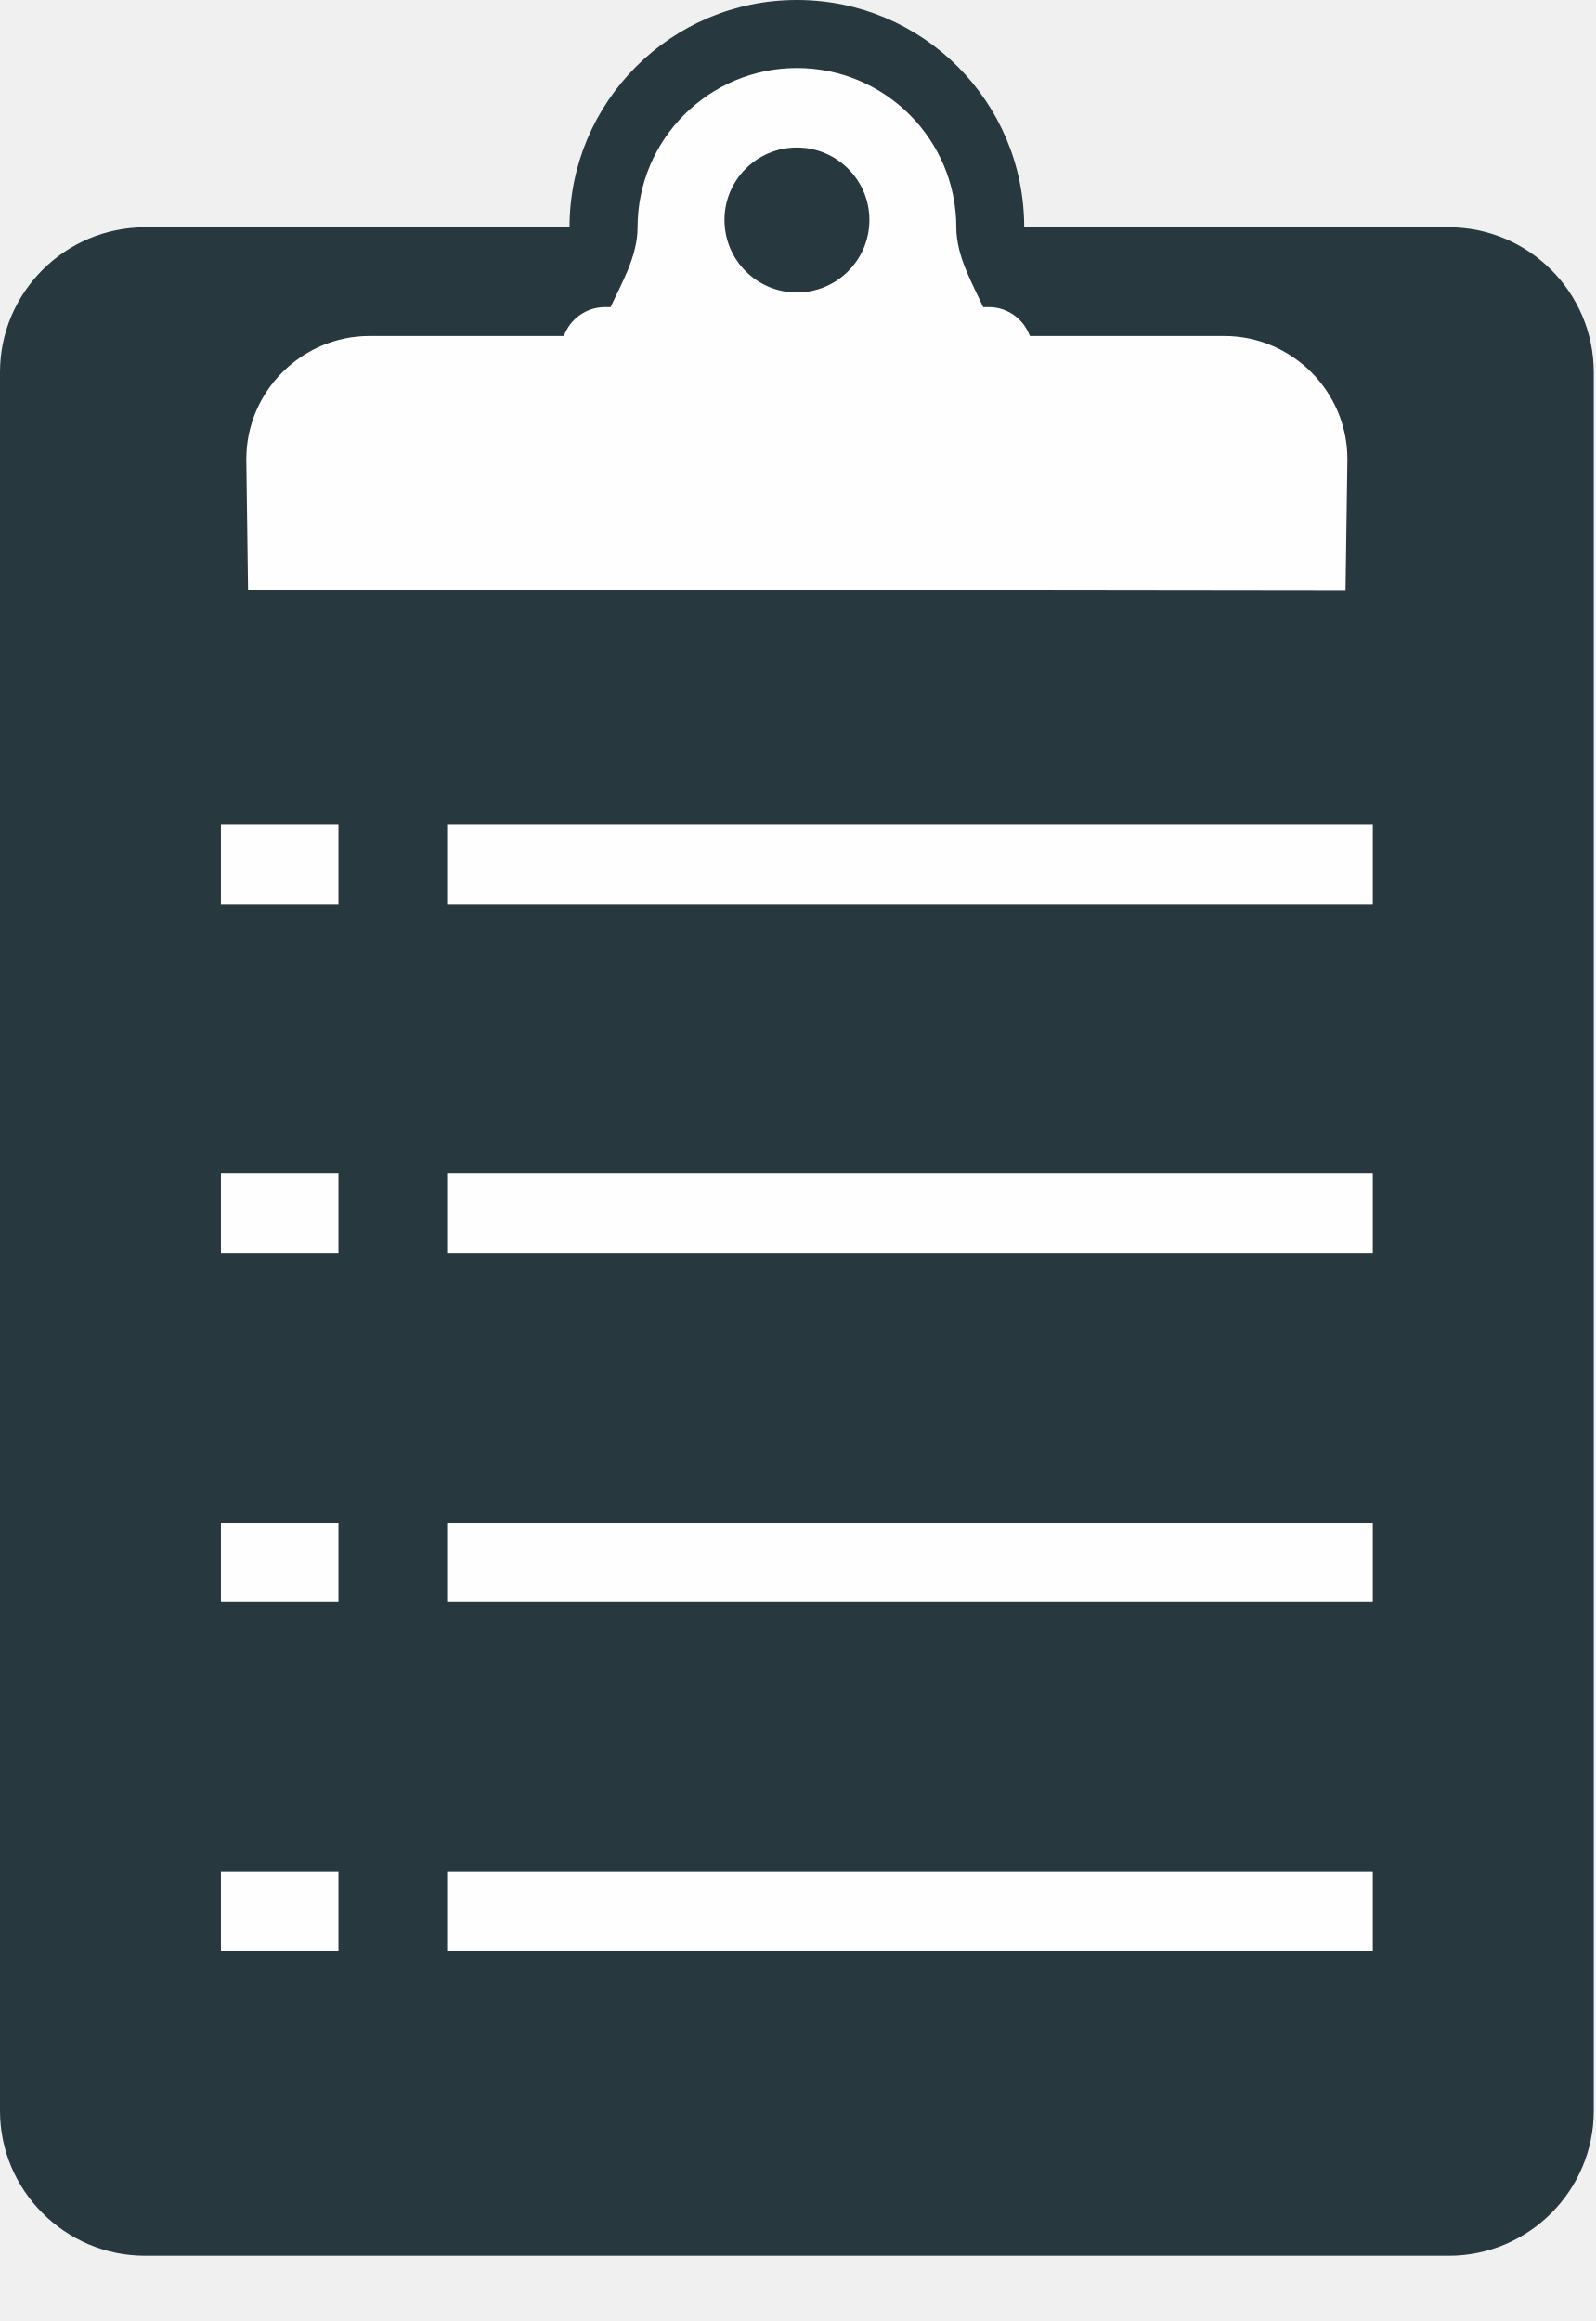
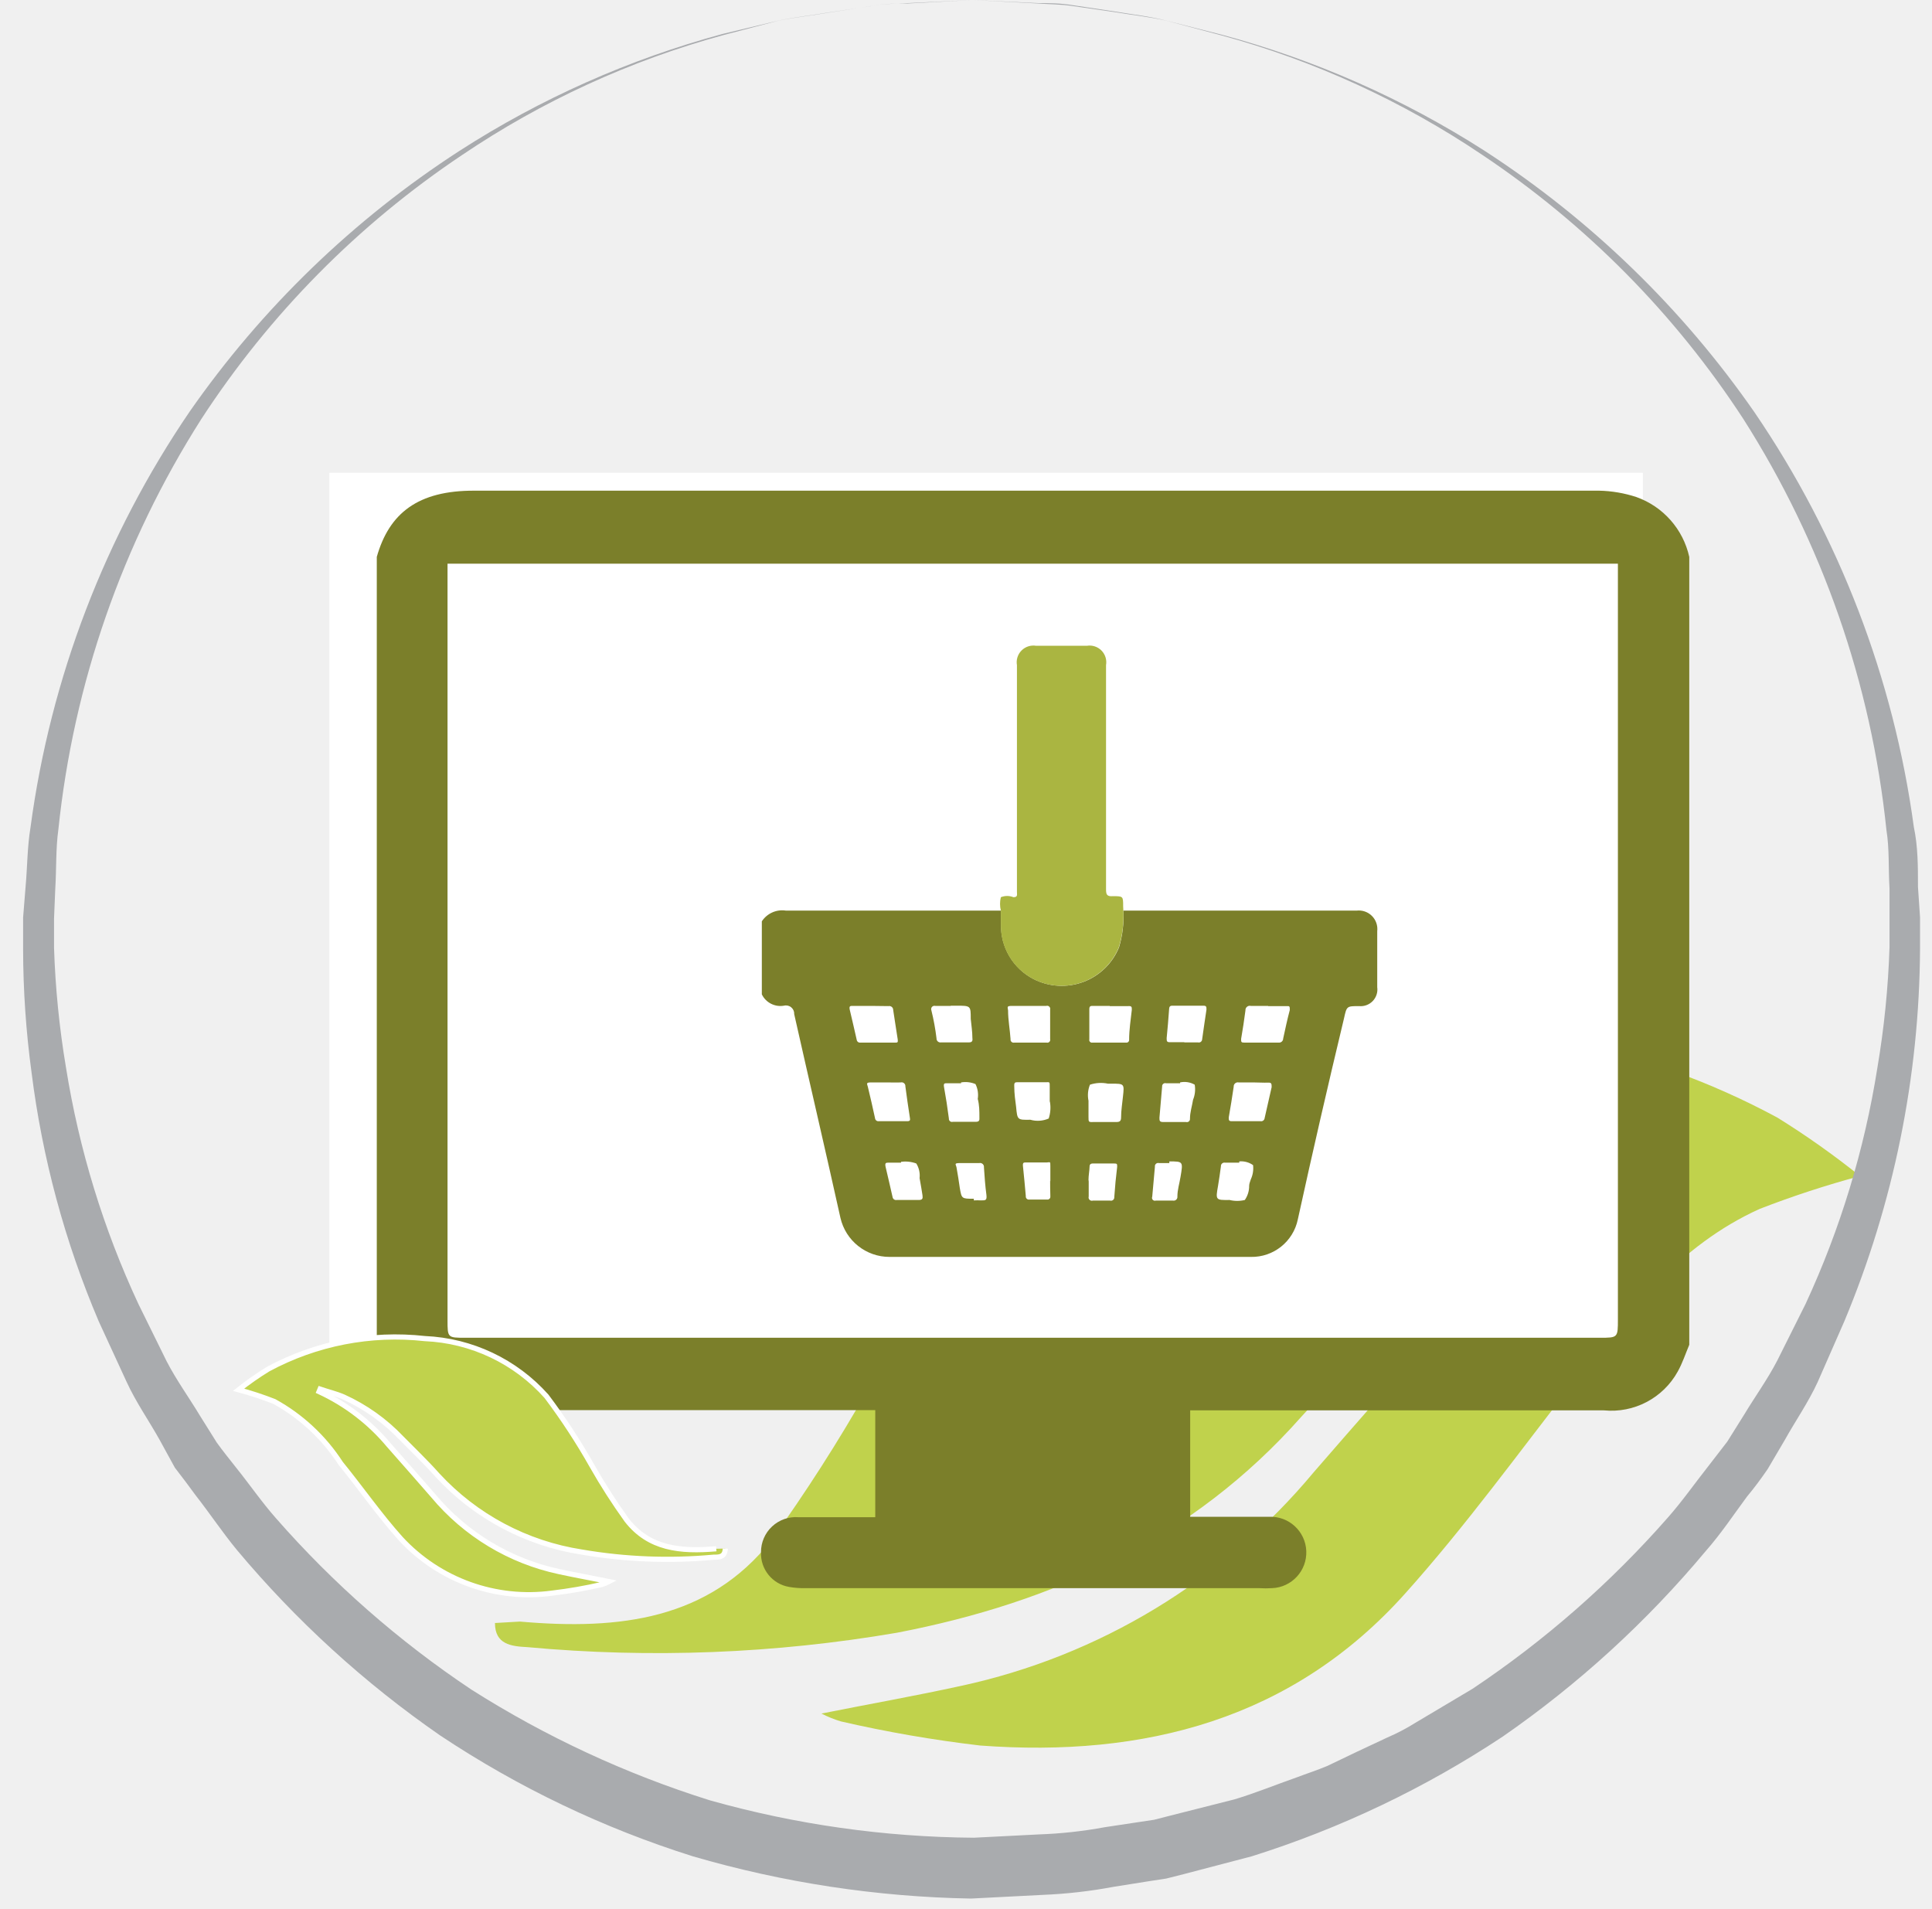
- <svg xmlns="http://www.w3.org/2000/svg" width="11px" height="16px" viewBox="0 0 11 16" version="1.1">
-   <defs />
-   <g id="Page-1" stroke="none" stroke-width="1" fill="none" fill-rule="evenodd">
-     <g id="Dashboard" transform="translate(-131, -343)">
-       <g id="order" transform="translate(131, 343)">
-         <g id="Group">
-           <path d="M0.999,1.567 L3.926,1.567 C3.926,0.702 4.627,0 5.493,0 C6.359,0 7.06,0.701 7.06,1.567 L9.988,1.567 C10.537,1.567 10.986,2.016 10.986,2.566 L10.986,14.551 C10.986,15.101 10.537,15.55 9.988,15.55 L0.999,15.55 C0.449,15.55 -8.8817842e-16,15.1 -8.8817842e-16,14.551 L-8.8817842e-16,2.566 C-8.8817842e-16,2.016 0.449,1.567 0.999,1.567 L0.999,1.567 L0.999,1.567 Z" id="Shape" fill="#27383F" />
-           <path d="M5.493,0.469 C6.1,0.469 6.592,0.961 6.592,1.567 C6.592,1.768 6.704,1.955 6.777,2.117 L6.817,2.117 C6.946,2.117 7.057,2.2 7.099,2.316 L8.439,2.316 C8.906,2.316 9.288,2.698 9.288,3.165 L9.288,3.165 L9.275,4.073 L1.71,4.064 L1.698,3.165 L1.698,3.165 C1.698,2.698 2.08,2.316 2.547,2.316 L3.887,2.316 C3.929,2.2 4.04,2.117 4.17,2.117 L4.209,2.117 C4.283,1.955 4.395,1.768 4.395,1.567 C4.395,0.961 4.887,0.469 5.493,0.469 L5.493,0.469 L5.493,0.469 Z M5.493,1.017 C5.769,1.017 5.993,1.241 5.993,1.516 C5.993,1.792 5.769,2.016 5.493,2.016 C5.217,2.016 4.994,1.792 4.994,1.516 C4.994,1.241 5.217,1.017 5.493,1.017 L5.493,1.017 Z" id="Shape" fill="#FEFEFE" />
-           <path d="M1.523,5.686 L2.333,5.686 L2.333,6.236 L1.523,6.236 L1.523,5.686 L1.523,5.686 Z M3.082,5.686 L9.463,5.686 L9.463,6.236 L3.082,6.236 L3.082,5.686 L3.082,5.686 Z" id="Shape" fill="#FEFEFE" />
-           <path d="M1.523,8.091 L2.333,8.091 L2.333,8.641 L1.523,8.641 L1.523,8.091 L1.523,8.091 Z M3.082,8.091 L9.463,8.091 L9.463,8.641 L3.082,8.641 L3.082,8.091 L3.082,8.091 Z" id="Shape" fill="#FEFEFE" />
-           <path d="M1.523,10.496 L2.333,10.496 L2.333,11.045 L1.523,11.045 L1.523,10.496 L1.523,10.496 Z M3.082,10.496 L9.463,10.496 L9.463,11.045 L3.082,11.045 L3.082,10.496 L3.082,10.496 Z" id="Shape" fill="#FEFEFE" />
-           <path d="M1.523,12.9 L2.333,12.9 L2.333,13.45 L1.523,13.45 L1.523,12.9 L1.523,12.9 Z M3.082,12.9 L9.463,12.9 L9.463,13.45 L3.082,13.45 L3.082,12.9 L3.082,12.9 Z" id="Shape" fill="#FEFEFE" />
-         </g>
-       </g>
-     </g>
-   </g>
+ <svg xmlns="http://www.w3.org/2000/svg" id="Capa_1" data-name="Capa 1" viewBox="0 0 93.68 92.54">
+   <defs>
+     <style>.cls-1,.cls-6{fill:#c0d24c;}.cls-2{fill:#fff;}.cls-3{fill:#a9abae;}.cls-4{fill:#7b7f2a;}.cls-5{fill:#aab541;}.cls-6{stroke:#fff;stroke-miterlimit:10;stroke-width:0.25px;}</style>
+   </defs>
+   <path class="cls-1" d="M25.21,78.62c4.88,0.43,9.15-.12,12.17-3.91a81.93,81.93,0,0,0,4.7-7.34c2-3.19,3.77-6.63,6.19-9.5,4.25-5,10.07-7.25,16.55-7.87a36.61,36.61,0,0,1,21.37,4.19,40.6,40.6,0,0,1,4,2.83,47.7,47.7,0,0,0-4.86,1.59c-3.93,1.77-6.47,5.08-9,8.37-2.68,3.44-5.26,7-8.16,10.24-5.49,6.16-12.7,8-20.64,7.41a62.41,62.41,0,0,1-6.76-1.17,5.65,5.65,0,0,1-.94-0.38c2.36-.47,4.57-0.86,6.76-1.34A30.67,30.67,0,0,0,63.7,71.38c2-2.31,4-4.57,6-6.86a27.22,27.22,0,0,1,9.48-7.28l-0.14-.32C78,57.27,76.9,57.54,75.88,58a25.2,25.2,0,0,0-7.9,5.7c-1.64,1.67-3.34,3.28-4.89,5-5.24,5.92-12,9-19.59,10.46a68.82,68.82,0,0,1-17.93.7C24.79,79.82,24,79.73,24,78.69" />
+   <rect class="cls-2" x="15.97" y="22.92" width="63.69" height="43.08" />
+   <path class="cls-3" d="M47.14,0l3.19,0.15c0.52,0,1.1,0,1.74.11l2.07,0.31C54.89,0.7,55.7.78,56.55,1l2.68,0.68A45.4,45.4,0,0,1,72,7.32,47.16,47.16,0,0,1,85.08,20,46.87,46.87,0,0,1,92.8,40.1C93,41.05,93,42,93,43l0.1,1.48,0,0.74c0,0.32,0,.51,0,0.77a47.51,47.51,0,0,1-3.67,18.07L88.14,67c-0.46,1-1.07,1.87-1.6,2.82l-0.83,1.41c-0.31.45-.63,0.89-1,1.33-0.65.88-1.26,1.8-2,2.64a49.57,49.57,0,0,1-9.85,9A48.2,48.2,0,0,1,60.7,90l-3.32.87-0.83.21-0.85.13-1.7.27a23.86,23.86,0,0,1-3.41.39l-3.51.18A51.42,51.42,0,0,1,33.59,90a48.25,48.25,0,0,1-12.25-5.86,49.84,49.84,0,0,1-9.86-9c-0.7-.85-1.31-1.77-2-2.65-0.32-.44-0.65-0.88-1-1.33L7.74,69.81C7.21,68.86,6.6,68,6.14,67L4.79,64.07A45.11,45.11,0,0,1,1.53,52a45.09,45.09,0,0,1-.41-6c0-.27,0-0.46,0-0.78l0-.73L1.24,43c0.09-1,.08-1.92.24-2.89A46.83,46.83,0,0,1,9.2,19.95,47.19,47.19,0,0,1,22.27,7.32,45.42,45.42,0,0,1,35.06,1.64L37.74,1c0.85-.18,1.66-0.26,2.4-0.39l2.07-.31C42.85,0.17,43.43.19,44,.15Zm0,0L44,0.17c-0.52,0-1.1,0-1.74.12l-2.07.32C39.4,0.75,38.59.83,37.75,1l-2.67.7A42.72,42.72,0,0,0,22.4,7.52,44.8,44.8,0,0,0,9.76,20.32,45.9,45.9,0,0,0,2.83,40.22c-0.13.92-.09,1.91-0.15,2.87L2.62,44.54l0,0.73,0,0.68a43.45,43.45,0,0,0,.58,5.81A43.21,43.21,0,0,0,6.71,63.22L8.08,66c0.47,0.91,1.08,1.75,1.61,2.63l0.82,1.31c0.3,0.42.63,0.82,0.95,1.23,0.65,0.81,1.24,1.67,1.93,2.45a48,48,0,0,0,9.47,8.3,48.9,48.9,0,0,0,11.57,5.37A48.51,48.51,0,0,0,47.22,89.1l3.15-.16a21.63,21.63,0,0,0,3.2-.35l1.59-.24,0.8-.12,0.78-.2,3.12-.79c1-.3,2-0.71,3-1.06,0.5-.19,1-0.35,1.5-0.56l1.44-.69,1.45-.68a10.15,10.15,0,0,0,1.41-.74l2.74-1.63a48.32,48.32,0,0,0,9.47-8.3c0.69-.78,1.29-1.64,1.93-2.45,0.31-.41.64-0.82,0.95-1.23l0.82-1.31c0.53-.88,1.14-1.72,1.61-2.63l1.37-2.74a43.29,43.29,0,0,0,3.48-11.44,43.35,43.35,0,0,0,.59-5.86c0-.23,0-0.53,0-0.69l0-.72,0-1.43c-0.06-1,0-1.91-.15-2.84a45.88,45.88,0,0,0-6.94-19.93A44.83,44.83,0,0,0,71.89,7.52,42.75,42.75,0,0,0,59.21,1.71L56.54,1c-0.84-.19-1.65-0.27-2.4-0.4L52.07,0.3C51.44,0.2,50.85.21,50.34,0.17Z" />
+   <path class="cls-4" d="M54.47,44.15c3.77,0,7.54,0,11.31,0a0.9,0.9,0,0,1,1,1c0,0.9,0,1.81,0,2.71a0.81,0.81,0,0,1-.88.92c-0.6,0-.6,0-0.73.59Q64,54.24,62.93,59.12a2.28,2.28,0,0,1-2.28,1.82H50.45c-2.44,0-4.88,0-7.31,0a2.44,2.44,0,0,1-2.39-1.9c-0.73-3.29-1.5-6.58-2.24-9.87a0.4,0.4,0,0,0-.5-0.41,1,1,0,0,1-1.07-.55V44.67a1.18,1.18,0,0,1,1.17-.52c3.48,0,7,0,10.43,0,0,0.21,0,.43,0,0.64a2.91,2.91,0,0,0,1.58,2.68,3,3,0,0,0,4.14-1.54A5.21,5.21,0,0,0,54.47,44.15ZM42.25,48.77h-0.9c-0.12,0-.18,0-0.15.17,0.12,0.49.23,1,.34,1.47a0.16,0.16,0,0,0,.18.14h1.68c0.11,0,.15,0,0.13-0.15-0.08-.48-0.15-1-0.22-1.43a0.19,0.19,0,0,0-.23-0.19C42.81,48.78,42.53,48.77,42.25,48.77Zm19.24,0c-0.28,0-.56,0-0.84,0a0.21,0.21,0,0,0-.26.22c-0.06.46-.13,0.92-0.21,1.38,0,0.15,0,.18.16,0.18H62a0.2,0.2,0,0,0,.22-0.2c0.1-.46.2-0.93,0.32-1.38,0-.18,0-0.2-0.17-0.19H61.49Zm-11.59,0c-0.27,0-.54,0-0.82,0s-0.22.05-.2,0.22c0,0.46.09,0.93,0.12,1.39a0.15,0.15,0,0,0,.18.17h1.57a0.14,0.14,0,0,0,.17-0.17c0-.48,0-1,0-1.43a0.15,0.15,0,0,0-.19-0.18H49.9Zm3.91,0H53c-0.11,0-.18,0-0.18.16,0,0.49,0,1,0,1.46a0.13,0.13,0,0,0,.15.16h1.63a0.13,0.13,0,0,0,.15-0.14c0-.48.08-1,0.13-1.45,0-.14,0-0.19-0.18-0.18H53.81ZM43,52.48c-0.25,0-.5,0-0.76,0s-0.2.06-.16,0.21c0.12,0.51.24,1,.35,1.53a0.16,0.16,0,0,0,.18.14H44c0.13,0,.14-0.06.12-0.16Q44,53.43,43.9,52.67a0.18,0.18,0,0,0-.22-0.19C43.45,52.49,43.21,52.48,43,52.48Zm17.79,0c-0.24,0-.49,0-0.73,0a0.2,0.2,0,0,0-.24.21q-0.11.75-.24,1.49c0,0.12,0,.18.14,0.18h1.4a0.17,0.17,0,0,0,.2-0.15c0.11-.5.23-1,0.34-1.5,0-.16,0-0.23-0.18-0.22S61,52.48,60.77,52.48ZM46.1,48.77H45.35a0.16,0.16,0,0,0-.19.21,11.24,11.24,0,0,1,.25,1.36,0.19,0.19,0,0,0,.22.2c0.44,0,.89,0,1.34,0,0.16,0,.2-0.06.18-0.21,0-.31-0.05-0.62-0.08-0.93,0-.64,0-0.64-0.7-0.64H46.1Zm11.32,1.77h0.67a0.16,0.16,0,0,0,.2-0.15c0.07-.48.14-1,0.21-1.44,0-.14,0-0.19-0.16-0.19H56.88c-0.1,0-.18,0-0.19.15q-0.05.71-.12,1.42c0,0.15,0,.21.19,0.2h0.67Zm-6.52,2.87h0c0-.24,0-0.49,0-0.73s0-.21-0.19-0.21c-0.45,0-.89,0-1.34,0-0.15,0-.2,0-0.19.2,0,0.35.05,0.7,0.09,1,0.06,0.63.06,0.63,0.69,0.62a1.32,1.32,0,0,0,.89-0.06A1.68,1.68,0,0,0,50.91,53.42Zm1.88,0c0,0.28,0,.52,0,0.75s0,0.25.22,0.24c0.38,0,.76,0,1.13,0,0.18,0,.23-0.06.23-0.23,0-.34.06-0.68,0.09-1,0.07-.63.07-0.63-0.57-0.63H53.72a1.68,1.68,0,0,0-.87.05A1.36,1.36,0,0,0,52.78,53.37Zm4.44-.89H56.54a0.15,0.15,0,0,0-.19.16q-0.06.75-.13,1.51c0,0.14,0,.21.18,0.21h1.11a0.15,0.15,0,0,0,.19-0.16c0-.31.1-0.61,0.15-0.92a1.34,1.34,0,0,0,.08-0.73A1,1,0,0,0,57.22,52.48Zm-10.62,0H45.92c-0.12,0-.17,0-0.15.16q0.14,0.77.24,1.55a0.15,0.15,0,0,0,.19.16h1.11c0.17,0,.19-0.07.18-0.21,0-.3,0-0.6-0.08-0.9a1.2,1.2,0,0,0-.11-0.72A1.26,1.26,0,0,0,46.6,52.48Zm-2.91,3.85v0H43.11c-0.15,0-.21,0-0.17.2,0.12,0.49.23,1,.34,1.47a0.17,0.17,0,0,0,.2.14c0.36,0,.72,0,1.07,0,0.19,0,.2-0.08.18-0.23s-0.09-.55-0.14-0.83a1.12,1.12,0,0,0-.16-0.71A1.55,1.55,0,0,0,43.69,56.33Zm16.4,0H59.4a0.17,0.17,0,0,0-.2.18q-0.06.47-.14,0.95c-0.12.68-.12,0.69,0.56,0.68a1.56,1.56,0,0,0,.74,0,1.19,1.19,0,0,0,.21-0.69c0-.1.05-0.21,0.08-0.31a1.29,1.29,0,0,0,.11-0.69A1,1,0,0,0,60.09,56.31Zm-9.16.91c0-.24,0-0.48,0-0.73s0-.2-0.17-0.19h-1c-0.12,0-.17,0-0.16.16,0.05,0.49.1,1,.14,1.47a0.15,0.15,0,0,0,.17.17h0.9A0.14,0.14,0,0,0,50.93,58C50.92,57.71,50.92,57.47,50.92,57.23Zm1.86,0c0,0.24,0,.48,0,0.73a0.16,0.16,0,0,0,.2.2h0.84a0.16,0.16,0,0,0,.2-0.17q0.05-.74.14-1.47c0-.14,0-0.16-0.16-0.16H53c-0.15,0-.17.07-0.17,0.19S52.78,57,52.78,57.2Zm-5.57.92a2.84,2.84,0,0,1,.35,0c0.22,0,.29,0,0.26-0.27-0.06-.44-0.09-0.89-0.12-1.33a0.19,0.19,0,0,0-.23-0.21c-0.31,0-.62,0-0.93,0s-0.2.06-.17,0.21q0.09,0.5.16,1C46.63,58.12,46.63,58.12,47.22,58.12Zm9.48-1.81H56.2a0.16,0.16,0,0,0-.2.18q-0.06.72-.13,1.45a0.14,0.14,0,0,0,.17.19h0.84a0.18,0.18,0,0,0,.21-0.2c0-.32.1-0.63,0.15-0.94C57.37,56.31,57.37,56.31,56.7,56.31Z" />
+   <path class="cls-5" d="M54.47,44.15a5.21,5.21,0,0,1-.22,1.78,3,3,0,0,1-4.14,1.54,2.91,2.91,0,0,1-1.58-2.68c0-.21,0-0.43,0-0.64a1.36,1.36,0,0,1,0-.65,0.81,0.81,0,0,1,.61,0c0.22,0,.17-0.13.17-0.25q0-2,0-4,0-3.5,0-7a0.81,0.81,0,0,1,.93-0.94H52.7a0.81,0.81,0,0,1,.93.94q0,5.44,0,10.87c0,0.26.05,0.35,0.33,0.33,0.5,0,.5,0,0.5.49C54.46,44,54.47,44.08,54.47,44.15Z" />
+   <path class="cls-4" d="M18.27,65.2V27c0.6-2.12,2-3.22,4.73-3.21q27.27,0,54.54,0a6.19,6.19,0,0,1,1.81.31A4,4,0,0,1,81.91,27V65.2c-0.18.43-.33,0.89-0.56,1.3a3.68,3.68,0,0,1-3.58,1.88c-6.42,0-12.84,0-19.26,0h-0.8v5.16c1.31,0,2.57,0,3.83,0A1.71,1.71,0,0,1,61.68,77a4.9,4.9,0,0,1-.62,0h-22a4.11,4.11,0,0,1-.8-0.06,1.64,1.64,0,0,1-1.36-1.68,1.69,1.69,0,0,1,1.82-1.7c1.24,0,2.47,0,3.72,0V68.37H23.14l-1.3,0a3.36,3.36,0,0,1-3-1.8A11.19,11.19,0,0,1,18.27,65.2ZM78.44,27.33H21.7V28q0,18,0,36c0,0.86,0,.86.87,0.86h55c0.88,0,.88,0,0.88-0.9q0-18,0-36V27.33Z" />
+   <path class="cls-6" d="M34.73,75.09c-1.74.15-3.26,0-4.34-1.39a29.19,29.19,0,0,1-1.68-2.62,30.71,30.71,0,0,0-2.21-3.38,8.39,8.39,0,0,0-5.9-2.8A13,13,0,0,0,13,66.38a14.46,14.46,0,0,0-1.43,1,17,17,0,0,1,1.73.57,9,9,0,0,1,3.22,3c1,1.23,1.87,2.49,2.91,3.65a8.45,8.45,0,0,0,7.35,2.64,22.23,22.23,0,0,0,2.41-.42,2,2,0,0,0,.34-0.14c-0.84-.17-1.63-0.31-2.41-0.48A10.93,10.93,0,0,1,21,72.51c-0.71-.82-1.43-1.63-2.15-2.45a9.7,9.7,0,0,0-3.38-2.59l0.05-.12c0.38,0.13.77,0.22,1.14,0.38a9,9,0,0,1,2.81,2c0.58,0.59,1.19,1.17,1.74,1.79a12,12,0,0,0,7,3.73,24.52,24.52,0,0,0,6.39.25c0.28,0,.55,0,0.57-0.42" />
</svg>
